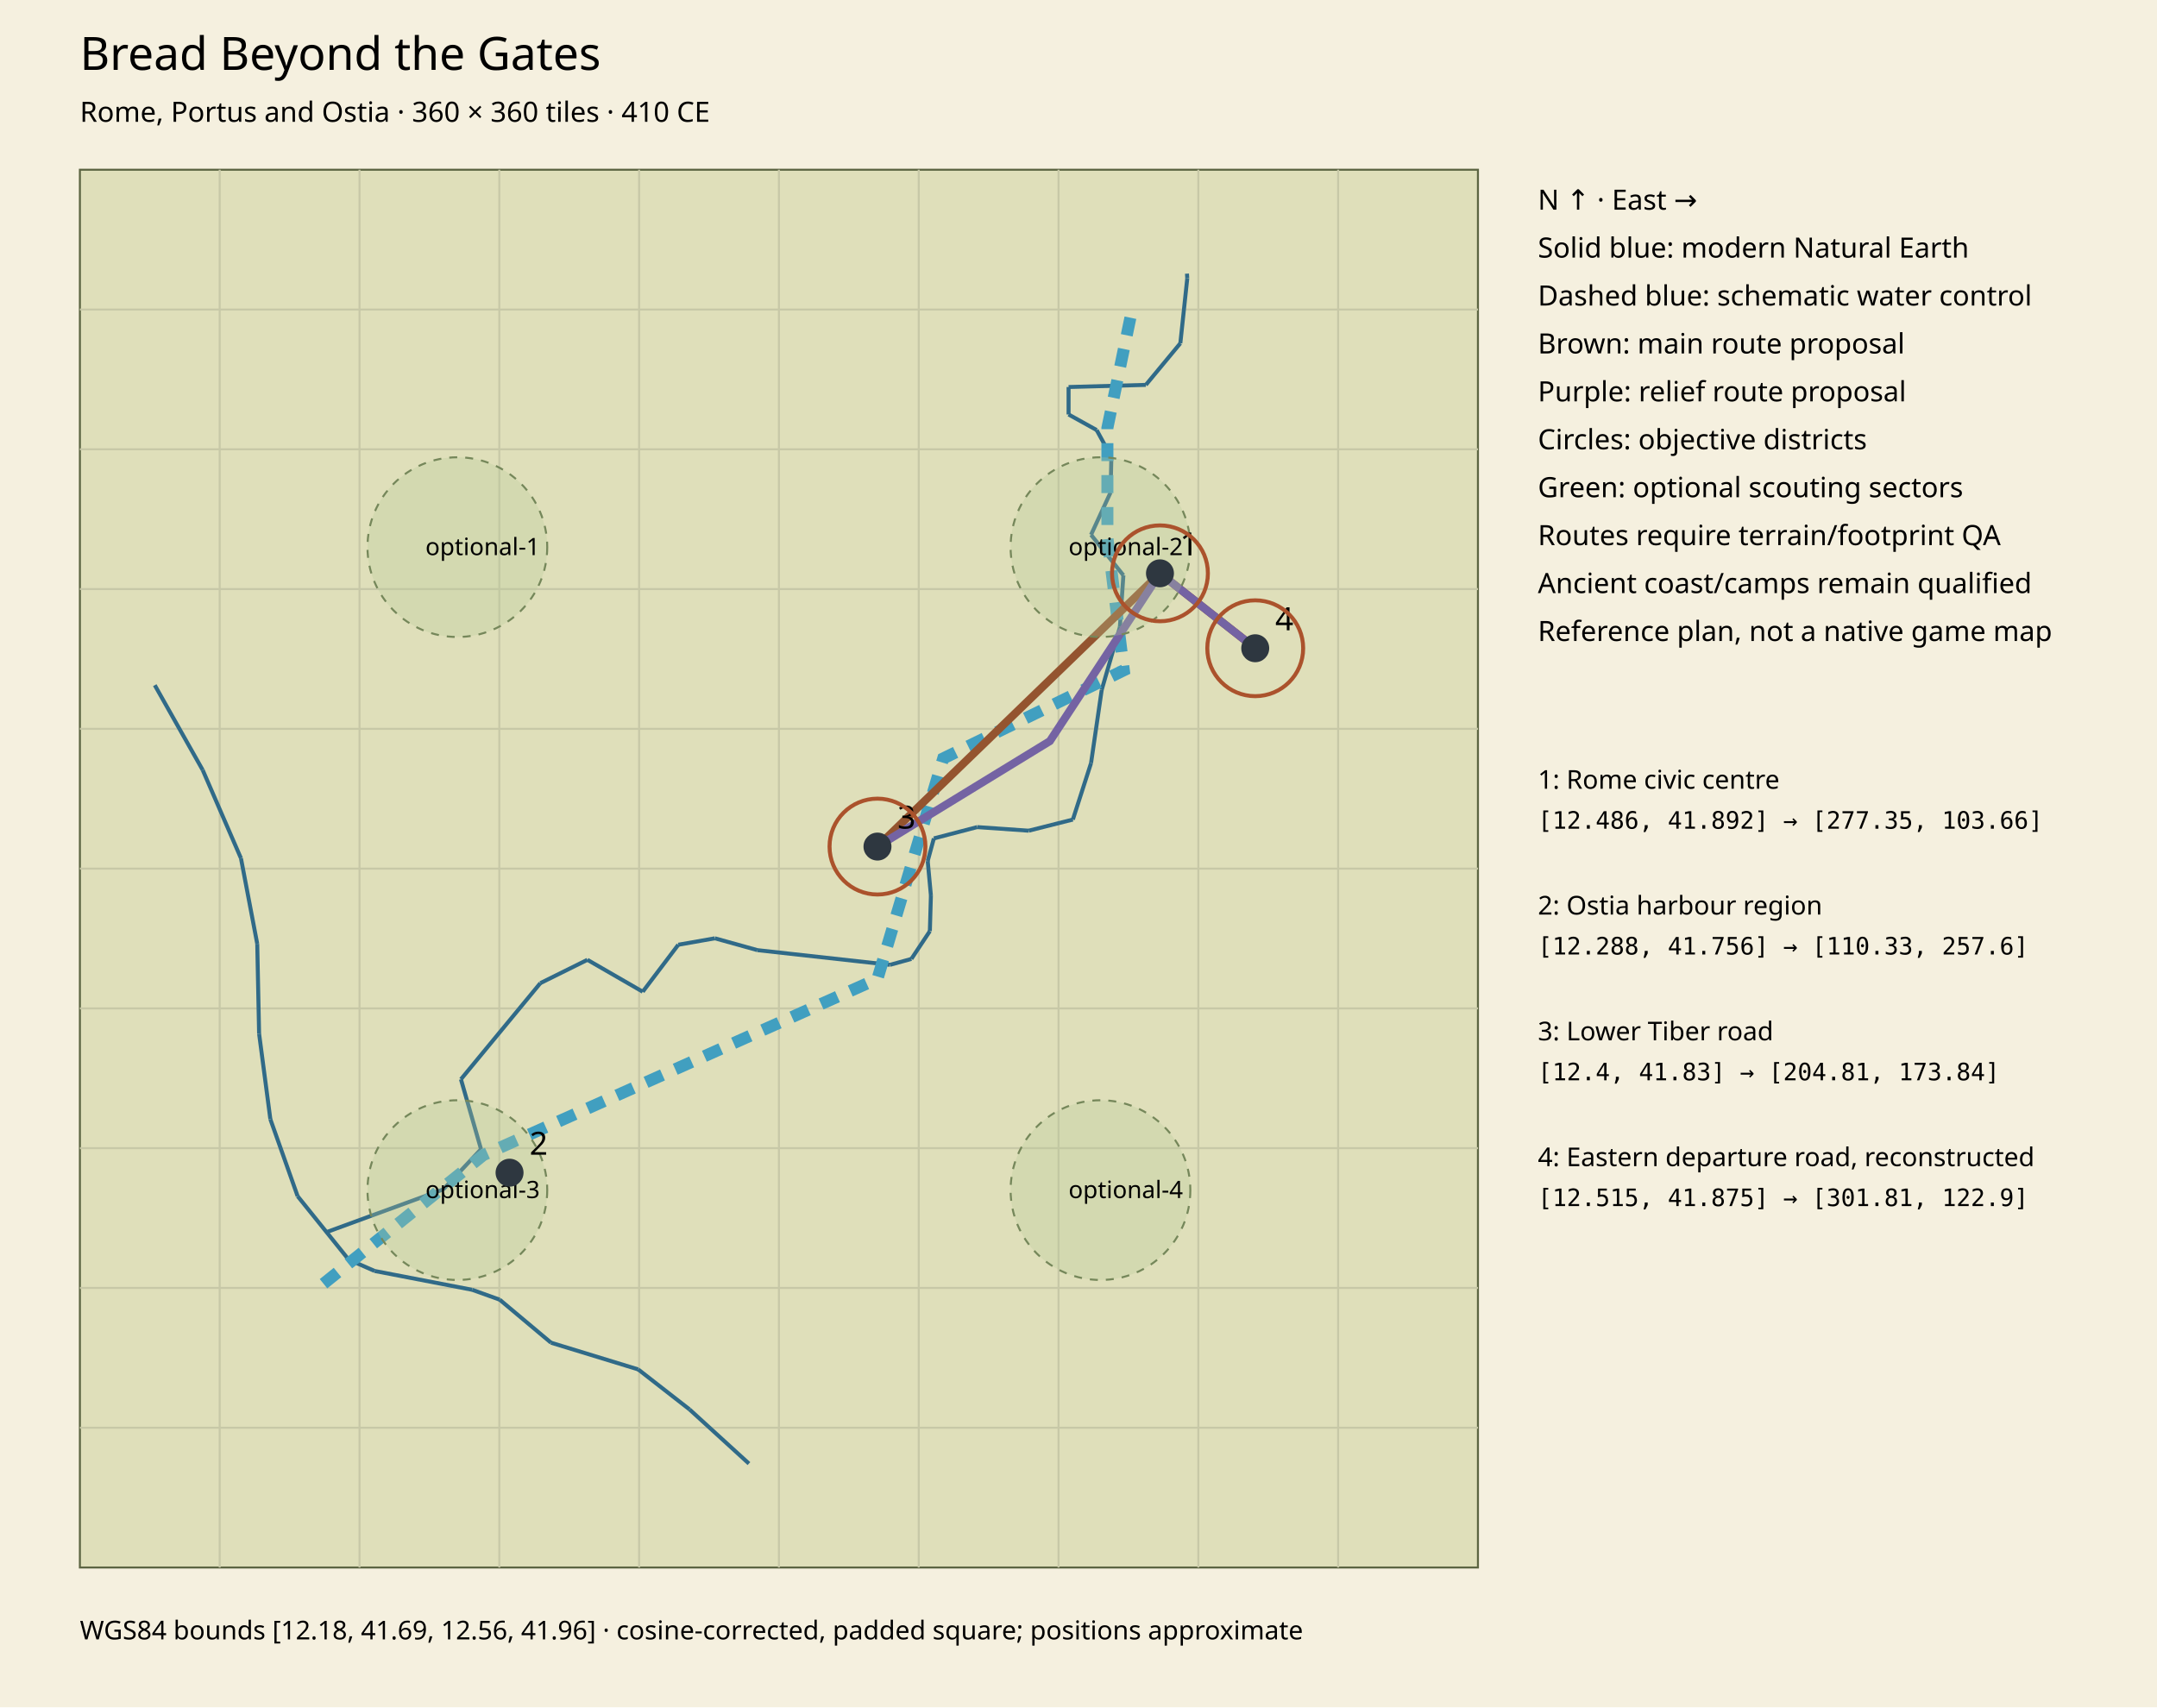
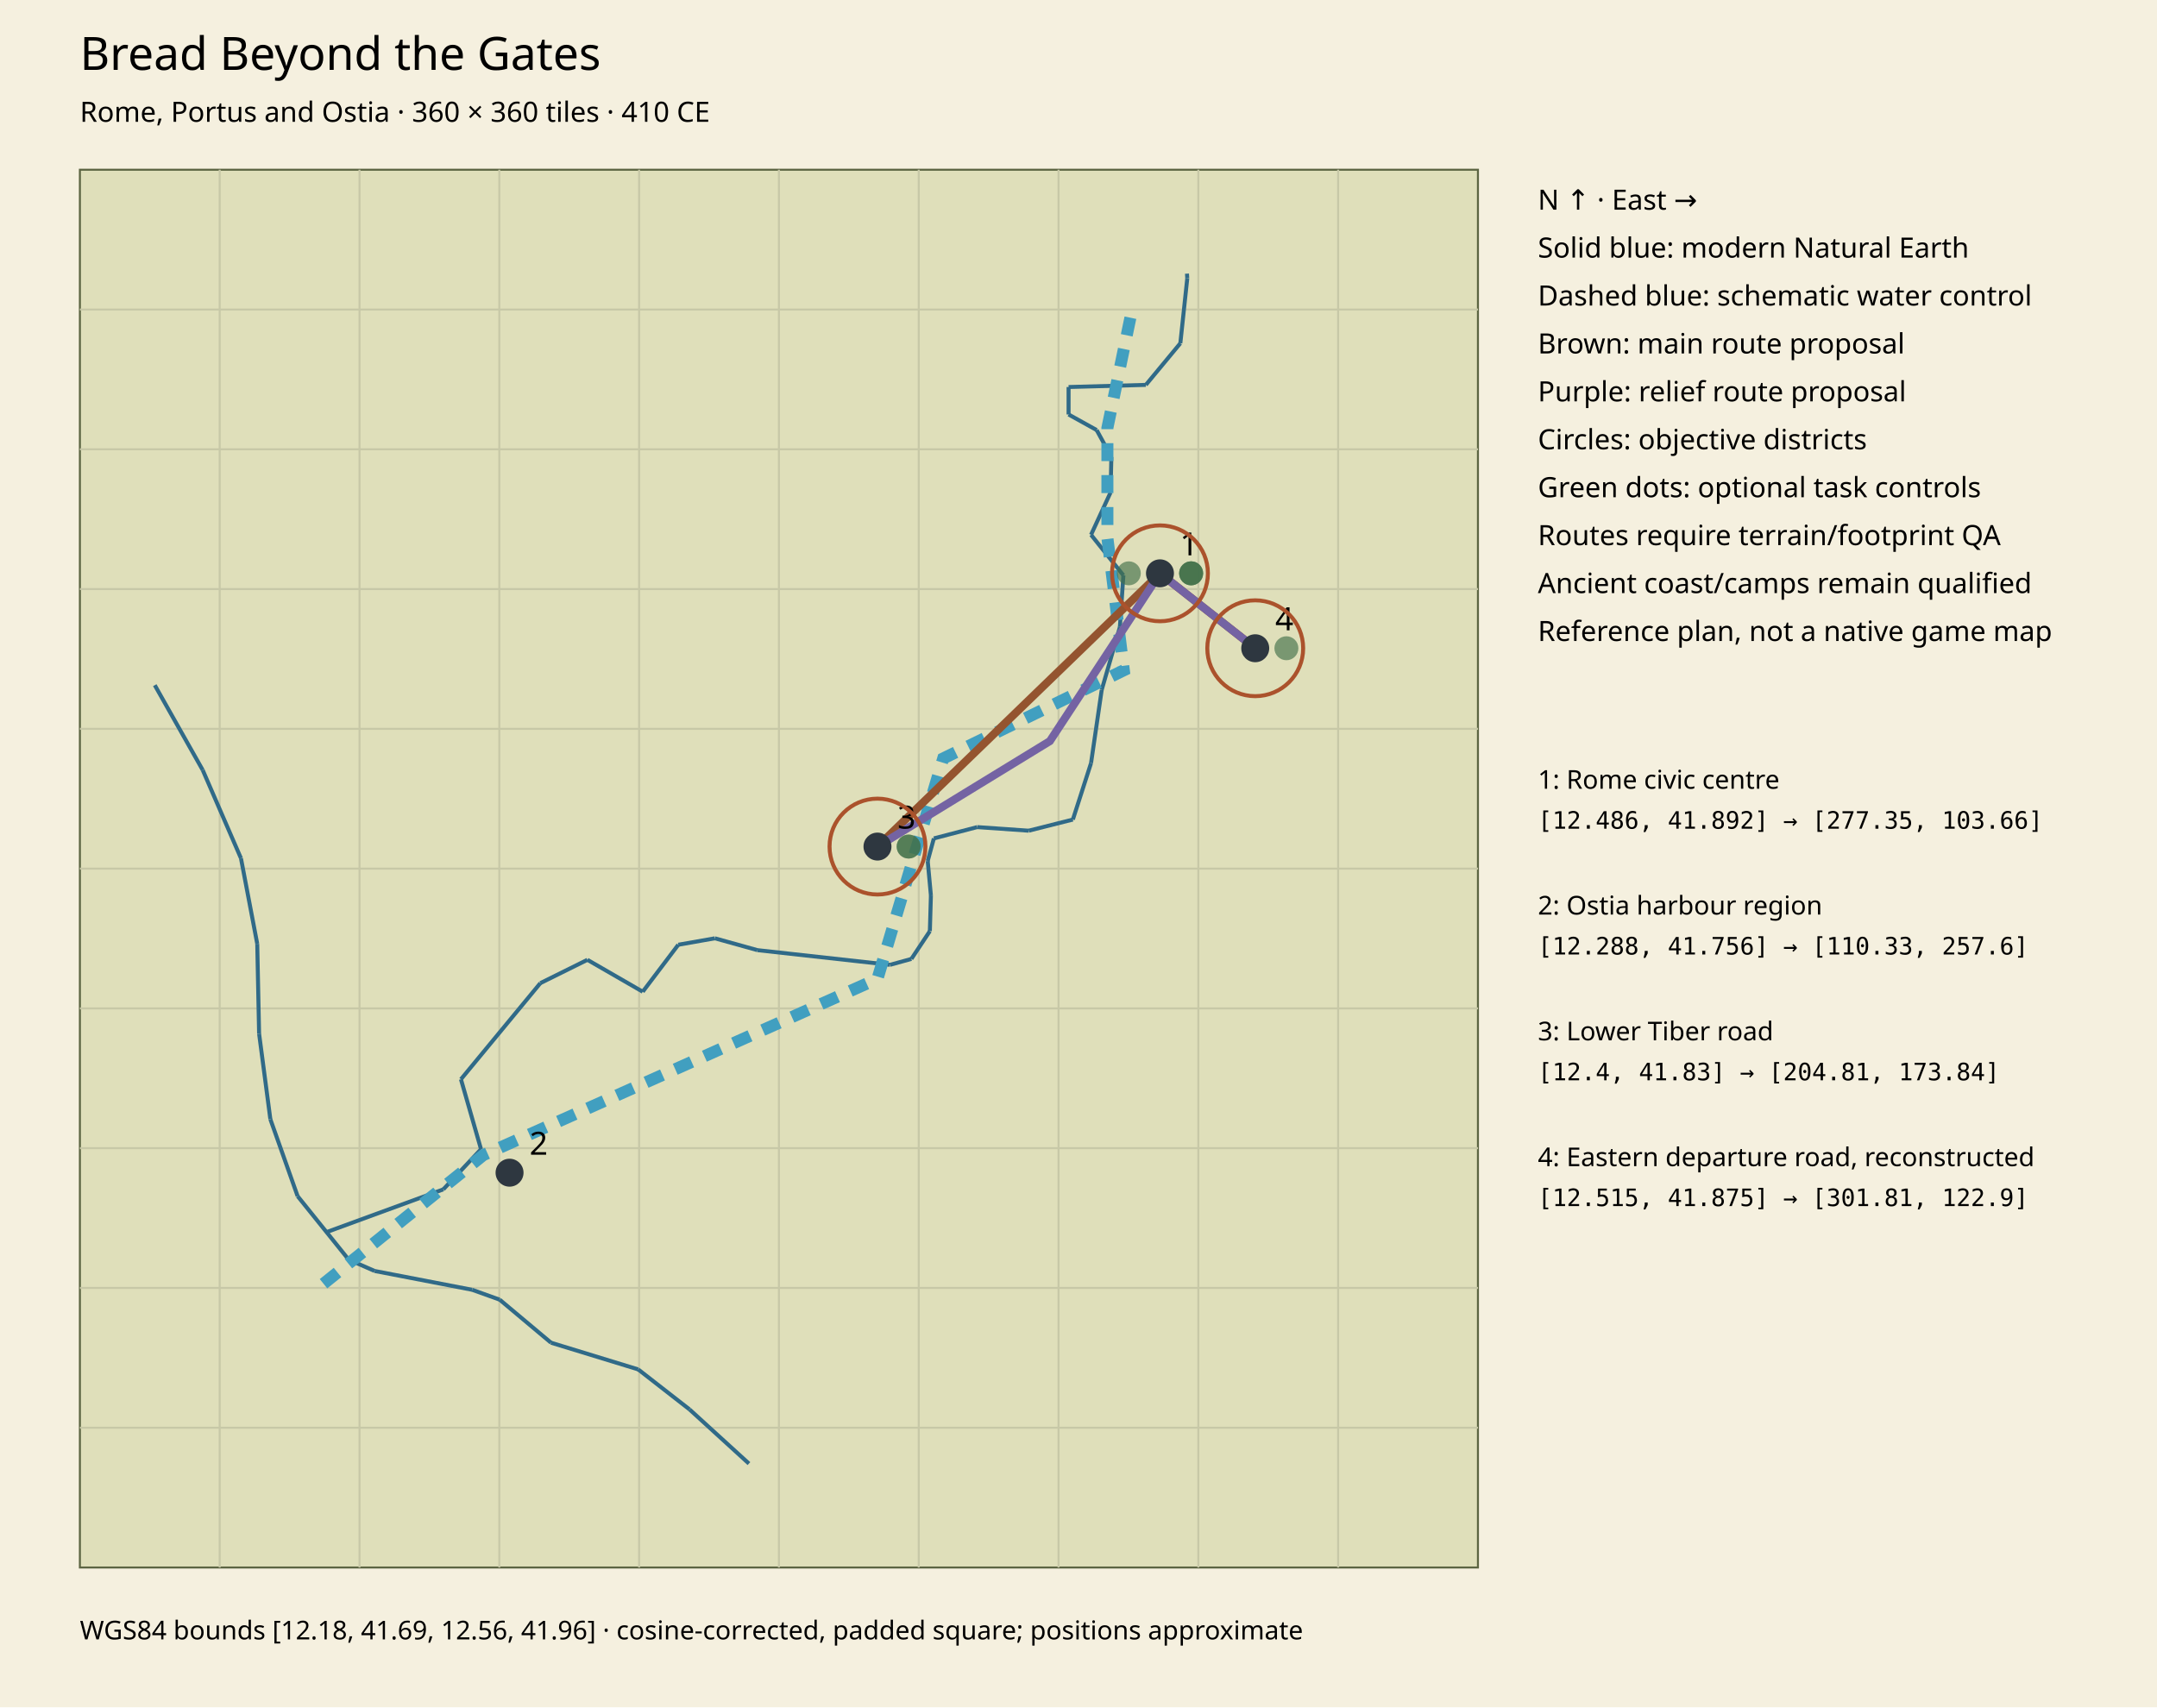
<svg xmlns="http://www.w3.org/2000/svg" viewBox="0 0 1080 855" role="img" aria-label="Bread Beyond the Gates: geographic design controls">
  <rect width="1080" height="855" fill="#f5f0df" />
  <text x="40" y="35" font-family="sans-serif" font-size="23">Bread Beyond the Gates</text>
  <text x="40" y="61" font-family="sans-serif" font-size="14">Rome, Portus and Ostia · 360 × 360 tiles · 410 CE</text>
  <rect x="40" y="85" width="700" height="700" fill="#dfdfba" stroke="#5c6542" />
  <path d="M 110 85 V785 M40 155 H740" stroke="#c7c8a7" fill="none" />
  <path d="M 180 85 V785 M40 225 H740" stroke="#c7c8a7" fill="none" />
  <path d="M 250 85 V785 M40 295 H740" stroke="#c7c8a7" fill="none" />
  <path d="M 320 85 V785 M40 365 H740" stroke="#c7c8a7" fill="none" />
  <path d="M 390 85 V785 M40 435 H740" stroke="#c7c8a7" fill="none" />
  <path d="M 460 85 V785 M40 505 H740" stroke="#c7c8a7" fill="none" />
  <path d="M 530 85 V785 M40 575 H740" stroke="#c7c8a7" fill="none" />
  <path d="M 600 85 V785 M40 645 H740" stroke="#c7c8a7" fill="none" />
  <path d="M 670 85 V785 M40 715 H740" stroke="#c7c8a7" fill="none" />
  <polyline points="374.99,732.96 345.23,705.82" fill="none" stroke="#306a88" stroke-width="2" />
  <polyline points="345.23,705.82 319.53,685.79" fill="none" stroke="#306a88" stroke-width="2" />
  <polyline points="319.53,685.79 275.89,672.42" fill="none" stroke="#306a88" stroke-width="2" />
  <polyline points="275.89,672.42 250.19,650.87" fill="none" stroke="#306a88" stroke-width="2" />
  <polyline points="250.19,650.87 236.41,645.92" fill="none" stroke="#306a88" stroke-width="2" />
  <polyline points="236.41,645.92 187.57,636.50" fill="none" stroke="#306a88" stroke-width="2" />
  <polyline points="187.57,636.50 174.58,630.82" fill="none" stroke="#306a88" stroke-width="2" />
  <polyline points="174.58,630.82 149.02,599.04" fill="none" stroke="#306a88" stroke-width="2" />
  <polyline points="149.02,599.04 135.37,560.51" fill="none" stroke="#306a88" stroke-width="2" />
  <polyline points="135.37,560.51 129.73,517.67" fill="none" stroke="#306a88" stroke-width="2" />
  <polyline points="129.73,517.67 128.80,472.67" fill="none" stroke="#306a88" stroke-width="2" />
  <polyline points="128.80,472.67 120.65,429.83" fill="none" stroke="#306a88" stroke-width="2" />
  <polyline points="120.65,429.83 101.50,385.65" fill="none" stroke="#306a88" stroke-width="2" />
  <polyline points="101.50,385.65 77.50,343.14" fill="none" stroke="#306a88" stroke-width="2" />
  <polyline points="594.31,137.04 594.46,139.40" fill="none" stroke="#306a88" stroke-width="2" />
  <polyline points="594.46,139.40 590.99,171.91" fill="none" stroke="#306a88" stroke-width="2" />
  <polyline points="590.99,171.91 573.72,192.75" fill="none" stroke="#306a88" stroke-width="2" />
  <polyline points="573.72,192.75 535.03,193.82" fill="none" stroke="#306a88" stroke-width="2" />
  <polyline points="535.03,193.82 535.03,207.57" fill="none" stroke="#306a88" stroke-width="2" />
  <polyline points="535.03,207.57 549.09,215.37" fill="none" stroke="#306a88" stroke-width="2" />
  <polyline points="549.09,215.37 556.46,228.84" fill="none" stroke="#306a88" stroke-width="2" />
  <polyline points="556.46,228.84 556.05,246.62" fill="none" stroke="#306a88" stroke-width="2" />
  <polyline points="556.05,246.62 546.28,267.82" fill="none" stroke="#306a88" stroke-width="2" />
  <polyline points="546.28,267.82 562.47,288.12" fill="none" stroke="#306a88" stroke-width="2" />
  <polyline points="562.47,288.12 560.73,313.99" fill="none" stroke="#306a88" stroke-width="2" />
  <polyline points="560.73,313.99 551.62,345.50" fill="none" stroke="#306a88" stroke-width="2" />
  <polyline points="551.62,345.50 546.28,382.16" fill="none" stroke="#306a88" stroke-width="2" />
  <polyline points="546.28,382.16 537.18,410.43" fill="none" stroke="#306a88" stroke-width="2" />
  <polyline points="537.18,410.43 515.08,416.01" fill="none" stroke="#306a88" stroke-width="2" />
  <polyline points="515.08,416.01 489.27,414.21" fill="none" stroke="#306a88" stroke-width="2" />
  <polyline points="489.27,414.21 467.58,419.87" fill="none" stroke="#306a88" stroke-width="2" />
  <polyline points="467.58,419.87 464.50,431.18" fill="none" stroke="#306a88" stroke-width="2" />
  <polyline points="464.50,431.18 466.10,448.43" fill="none" stroke="#306a88" stroke-width="2" />
  <polyline points="466.10,448.43 465.58,466.30" fill="none" stroke="#306a88" stroke-width="2" />
  <polyline points="465.58,466.30 456.33,480.22" fill="none" stroke="#306a88" stroke-width="2" />
  <polyline points="456.33,480.22 445.63,483.18" fill="none" stroke="#306a88" stroke-width="2" />
  <polyline points="445.63,483.18 379.24,475.83" fill="none" stroke="#306a88" stroke-width="2" />
  <polyline points="379.24,475.83 357.94,469.90" fill="none" stroke="#306a88" stroke-width="2" />
  <polyline points="357.94,469.90 339.62,473.12" fill="none" stroke="#306a88" stroke-width="2" />
  <polyline points="339.62,473.12 321.81,496.65" fill="none" stroke="#306a88" stroke-width="2" />
  <polyline points="321.81,496.65 294.11,480.67" fill="none" stroke="#306a88" stroke-width="2" />
  <polyline points="294.11,480.67 270.55,492.35" fill="none" stroke="#306a88" stroke-width="2" />
  <polyline points="270.55,492.35 230.79,540.49" fill="none" stroke="#306a88" stroke-width="2" />
  <polyline points="230.79,540.49 240.84,575.51" fill="none" stroke="#306a88" stroke-width="2" />
  <polyline points="240.84,575.51 221.96,595.63" fill="none" stroke="#306a88" stroke-width="2" />
  <polyline points="221.96,595.63 163.33,617.10" fill="none" stroke="#306a88" stroke-width="2" />
  <polyline points="565.99,159.11 554.47,214.28 554.47,269.46 562.70,335.67 472.25,379.82 439.35,490.18 241.97,578.47 159.74,644.69" fill="none" stroke="#419fc0" stroke-width="6" stroke-dasharray="9 7" />
  <polyline points="439.35,423.96 580.79,287.12 628.49,324.64" fill="none" stroke="#94542f" stroke-width="4" />
  <polyline points="439.35,423.96 525.67,371.14 580.79,287.12 628.49,324.64" fill="none" stroke="#7463a3" stroke-width="4" />
-   <circle cx="229.00" cy="274.00" r="45" fill="#b6c997" fill-opacity=".3" stroke="#75875a" stroke-dasharray="4 4" />
-   <text x="213.00" y="278.00" font-family="sans-serif" font-size="12">optional-1</text>
-   <circle cx="551.00" cy="274.00" r="45" fill="#b6c997" fill-opacity=".3" stroke="#75875a" stroke-dasharray="4 4" />
-   <text x="535.00" y="278.00" font-family="sans-serif" font-size="12">optional-2</text>
-   <circle cx="229.00" cy="596.00" r="45" fill="#b6c997" fill-opacity=".3" stroke="#75875a" stroke-dasharray="4 4" />
-   <text x="213.00" y="600.00" font-family="sans-serif" font-size="12">optional-3</text>
-   <circle cx="551.00" cy="596.00" r="45" fill="#b6c997" fill-opacity=".3" stroke="#75875a" stroke-dasharray="4 4" />
-   <text x="535.00" y="600.00" font-family="sans-serif" font-size="12">optional-4</text>
+   <circle cx="565.19" cy="287.12" r="6" fill="#43714b" fill-opacity=".65" />
+   <circle cx="596.39" cy="287.12" r="6" fill="#43714b" fill-opacity=".65" />
+   <circle cx="454.95" cy="423.96" r="6" fill="#43714b" fill-opacity=".65" />
+   <circle cx="596.39" cy="287.12" r="6" fill="#43714b" fill-opacity=".65" />
+   <circle cx="644.09" cy="324.64" r="6" fill="#43714b" fill-opacity=".65" />
+   <circle cx="454.95" cy="423.96" r="6" fill="#43714b" fill-opacity=".65" />
+   <circle cx="596.39" cy="287.12" r="6" fill="#43714b" fill-opacity=".65" />
  <circle cx="580.79" cy="287.12" r="7" fill="#2e3740" />
  <text x="590.79" y="278.12" font-family="sans-serif" font-size="16">1</text>
  <circle cx="255.13" cy="587.28" r="7" fill="#2e3740" />
  <text x="265.13" y="578.28" font-family="sans-serif" font-size="16">2</text>
  <circle cx="439.35" cy="423.96" r="7" fill="#2e3740" />
  <text x="449.35" y="414.96" font-family="sans-serif" font-size="16">3</text>
  <circle cx="628.49" cy="324.64" r="7" fill="#2e3740" />
  <text x="638.49" y="315.64" font-family="sans-serif" font-size="16">4</text>
  <circle cx="439.35" cy="423.96" r="24" fill="none" stroke="#ab522c" stroke-width="2" />
  <circle cx="580.79" cy="287.12" r="24" fill="none" stroke="#ab522c" stroke-width="2" />
  <circle cx="628.49" cy="324.64" r="24" fill="none" stroke="#ab522c" stroke-width="2" />
  <text x="770" y="105" font-family="sans-serif" font-size="14">N ↑ · East →</text>
  <text x="770" y="129" font-family="sans-serif" font-size="14">Solid blue: modern Natural Earth</text>
  <text x="770" y="153" font-family="sans-serif" font-size="14">Dashed blue: schematic water control</text>
  <text x="770" y="177" font-family="sans-serif" font-size="14">Brown: main route proposal</text>
  <text x="770" y="201" font-family="sans-serif" font-size="14">Purple: relief route proposal</text>
  <text x="770" y="225" font-family="sans-serif" font-size="14">Circles: objective districts</text>
-   <text x="770" y="249" font-family="sans-serif" font-size="14">Green: optional scouting sectors</text>
+   <text x="770" y="249" font-family="sans-serif" font-size="14">Green dots: optional task controls</text>
  <text x="770" y="273" font-family="sans-serif" font-size="14">Routes require terrain/footprint QA</text>
  <text x="770" y="297" font-family="sans-serif" font-size="14">Ancient coast/camps remain qualified</text>
  <text x="770" y="321" font-family="sans-serif" font-size="14">Reference plan, not a native game map</text>
  <text x="770" y="395" font-family="sans-serif" font-size="13">1: Rome civic centre</text>
  <text x="770" y="415" font-family="monospace" font-size="12">[12.486, 41.892] → [277.35, 103.66]</text>
  <text x="770" y="458" font-family="sans-serif" font-size="13">2: Ostia harbour region</text>
  <text x="770" y="478" font-family="monospace" font-size="12">[12.288, 41.756] → [110.33, 257.6]</text>
  <text x="770" y="521" font-family="sans-serif" font-size="13">3: Lower Tiber road</text>
  <text x="770" y="541" font-family="monospace" font-size="12">[12.4, 41.83] → [204.81, 173.84]</text>
  <text x="770" y="584" font-family="sans-serif" font-size="13">4: Eastern departure road, reconstructed</text>
  <text x="770" y="604" font-family="monospace" font-size="12">[12.515, 41.875] → [301.81, 122.9]</text>
  <text x="40" y="821" font-family="sans-serif" font-size="13">WGS84 bounds [12.18, 41.69, 12.56, 41.96] · cosine-corrected, padded square; positions approximate</text>
</svg>
